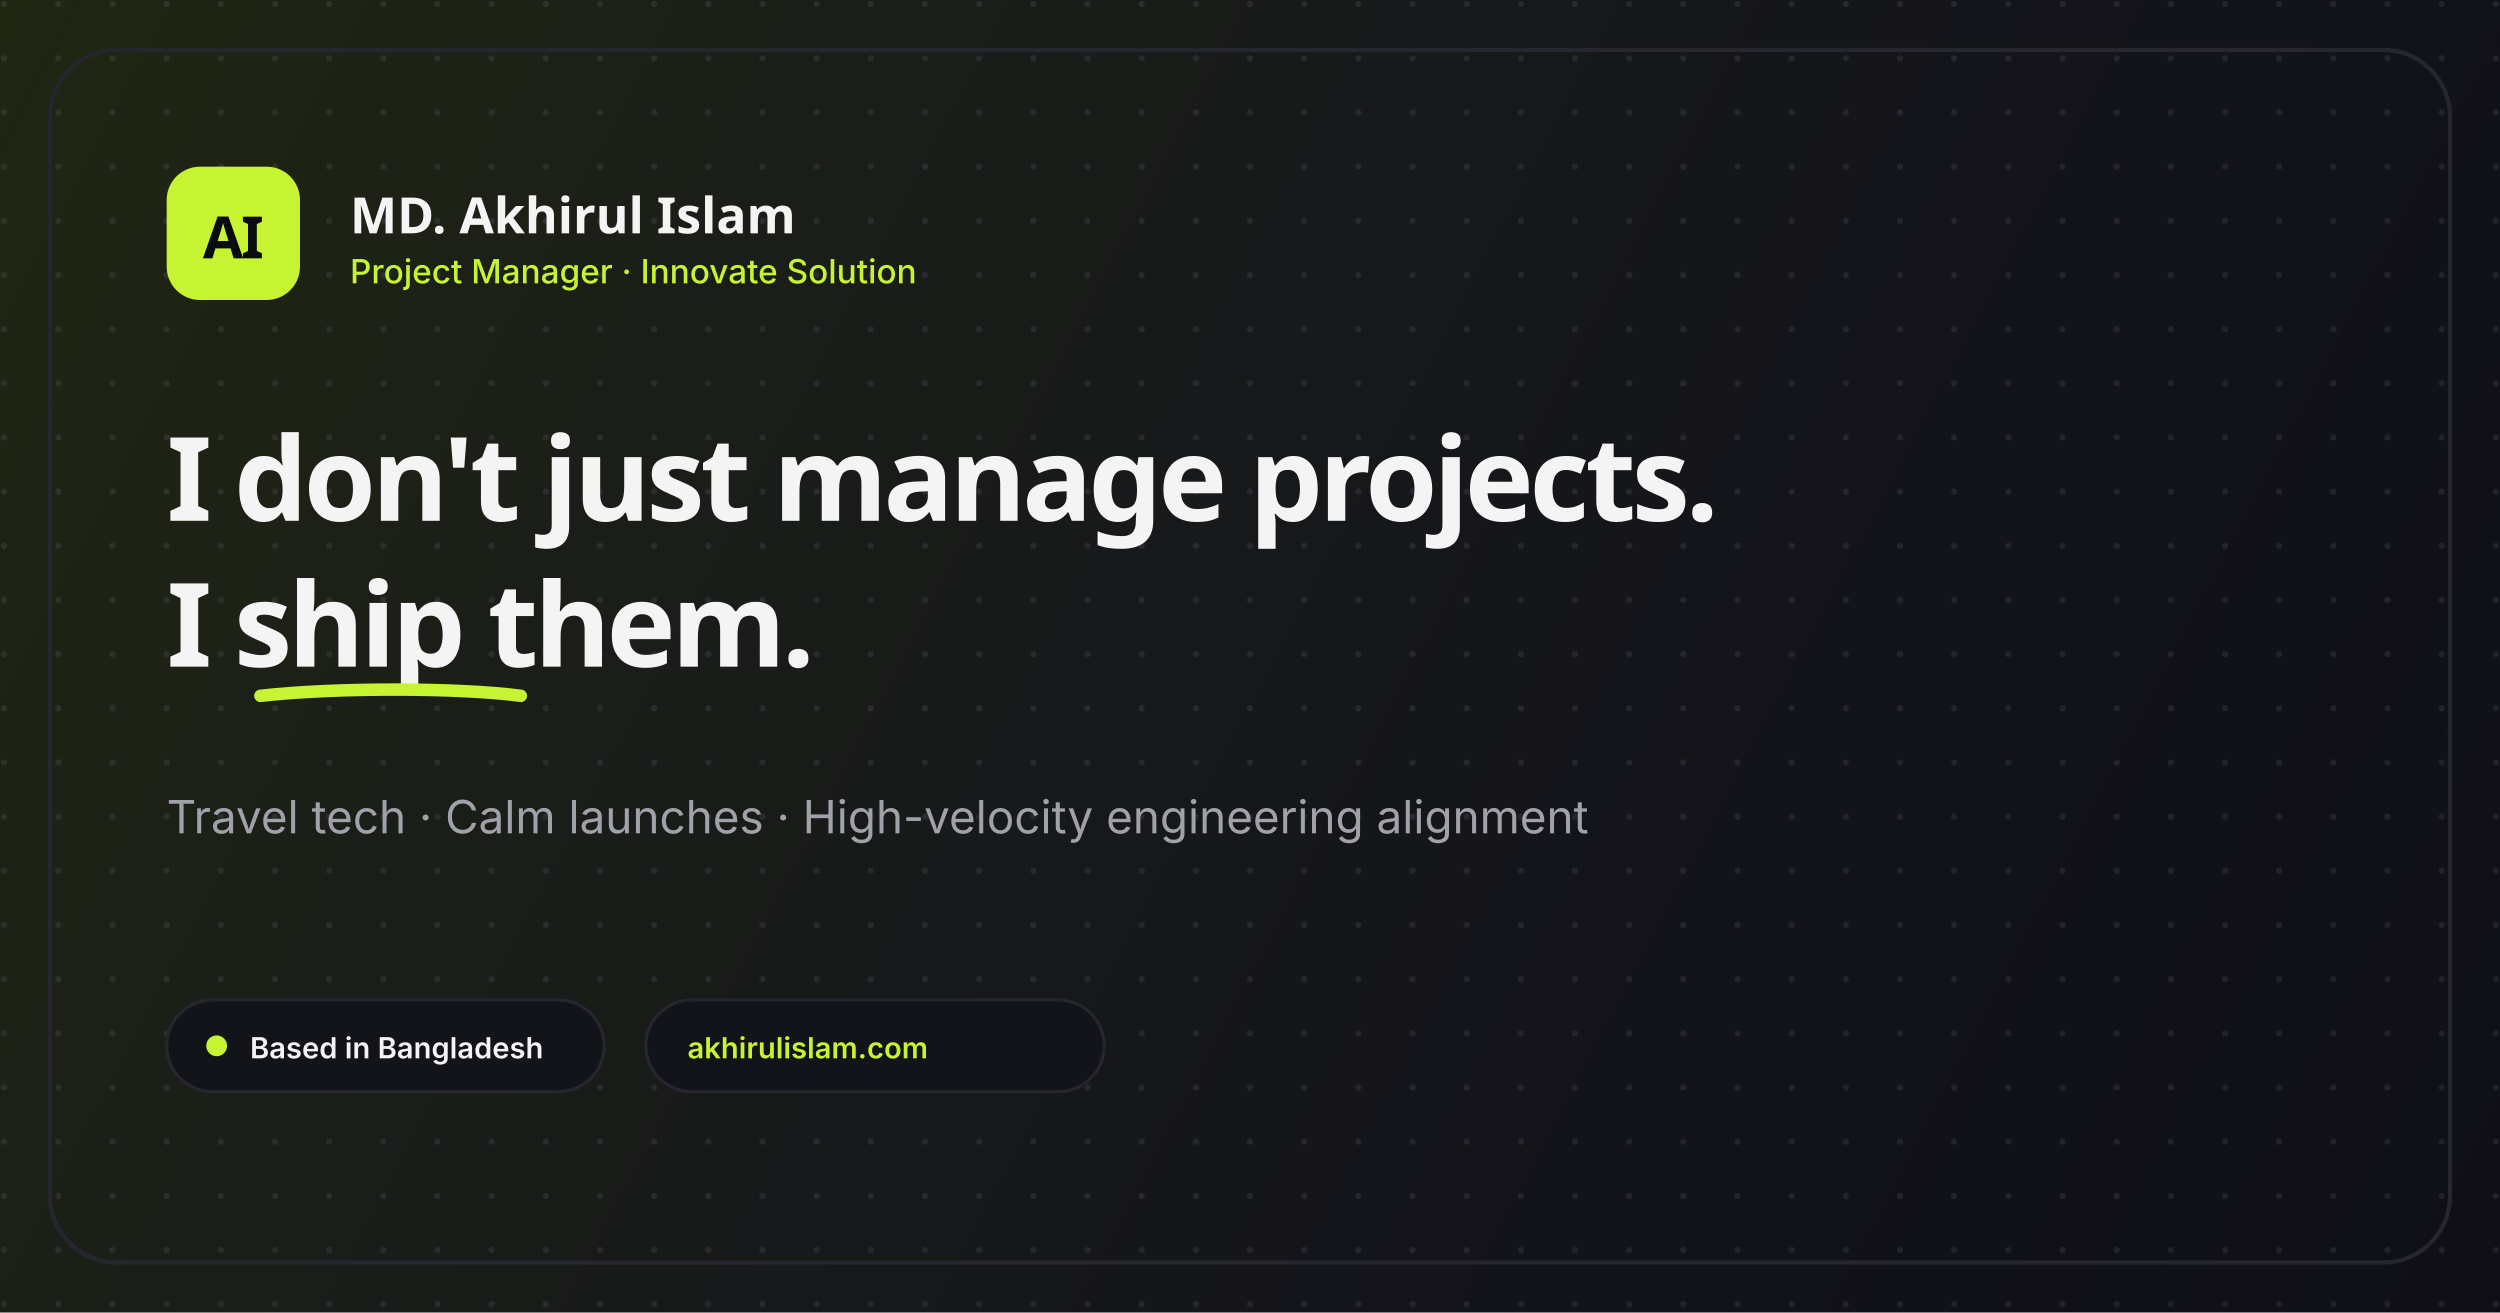
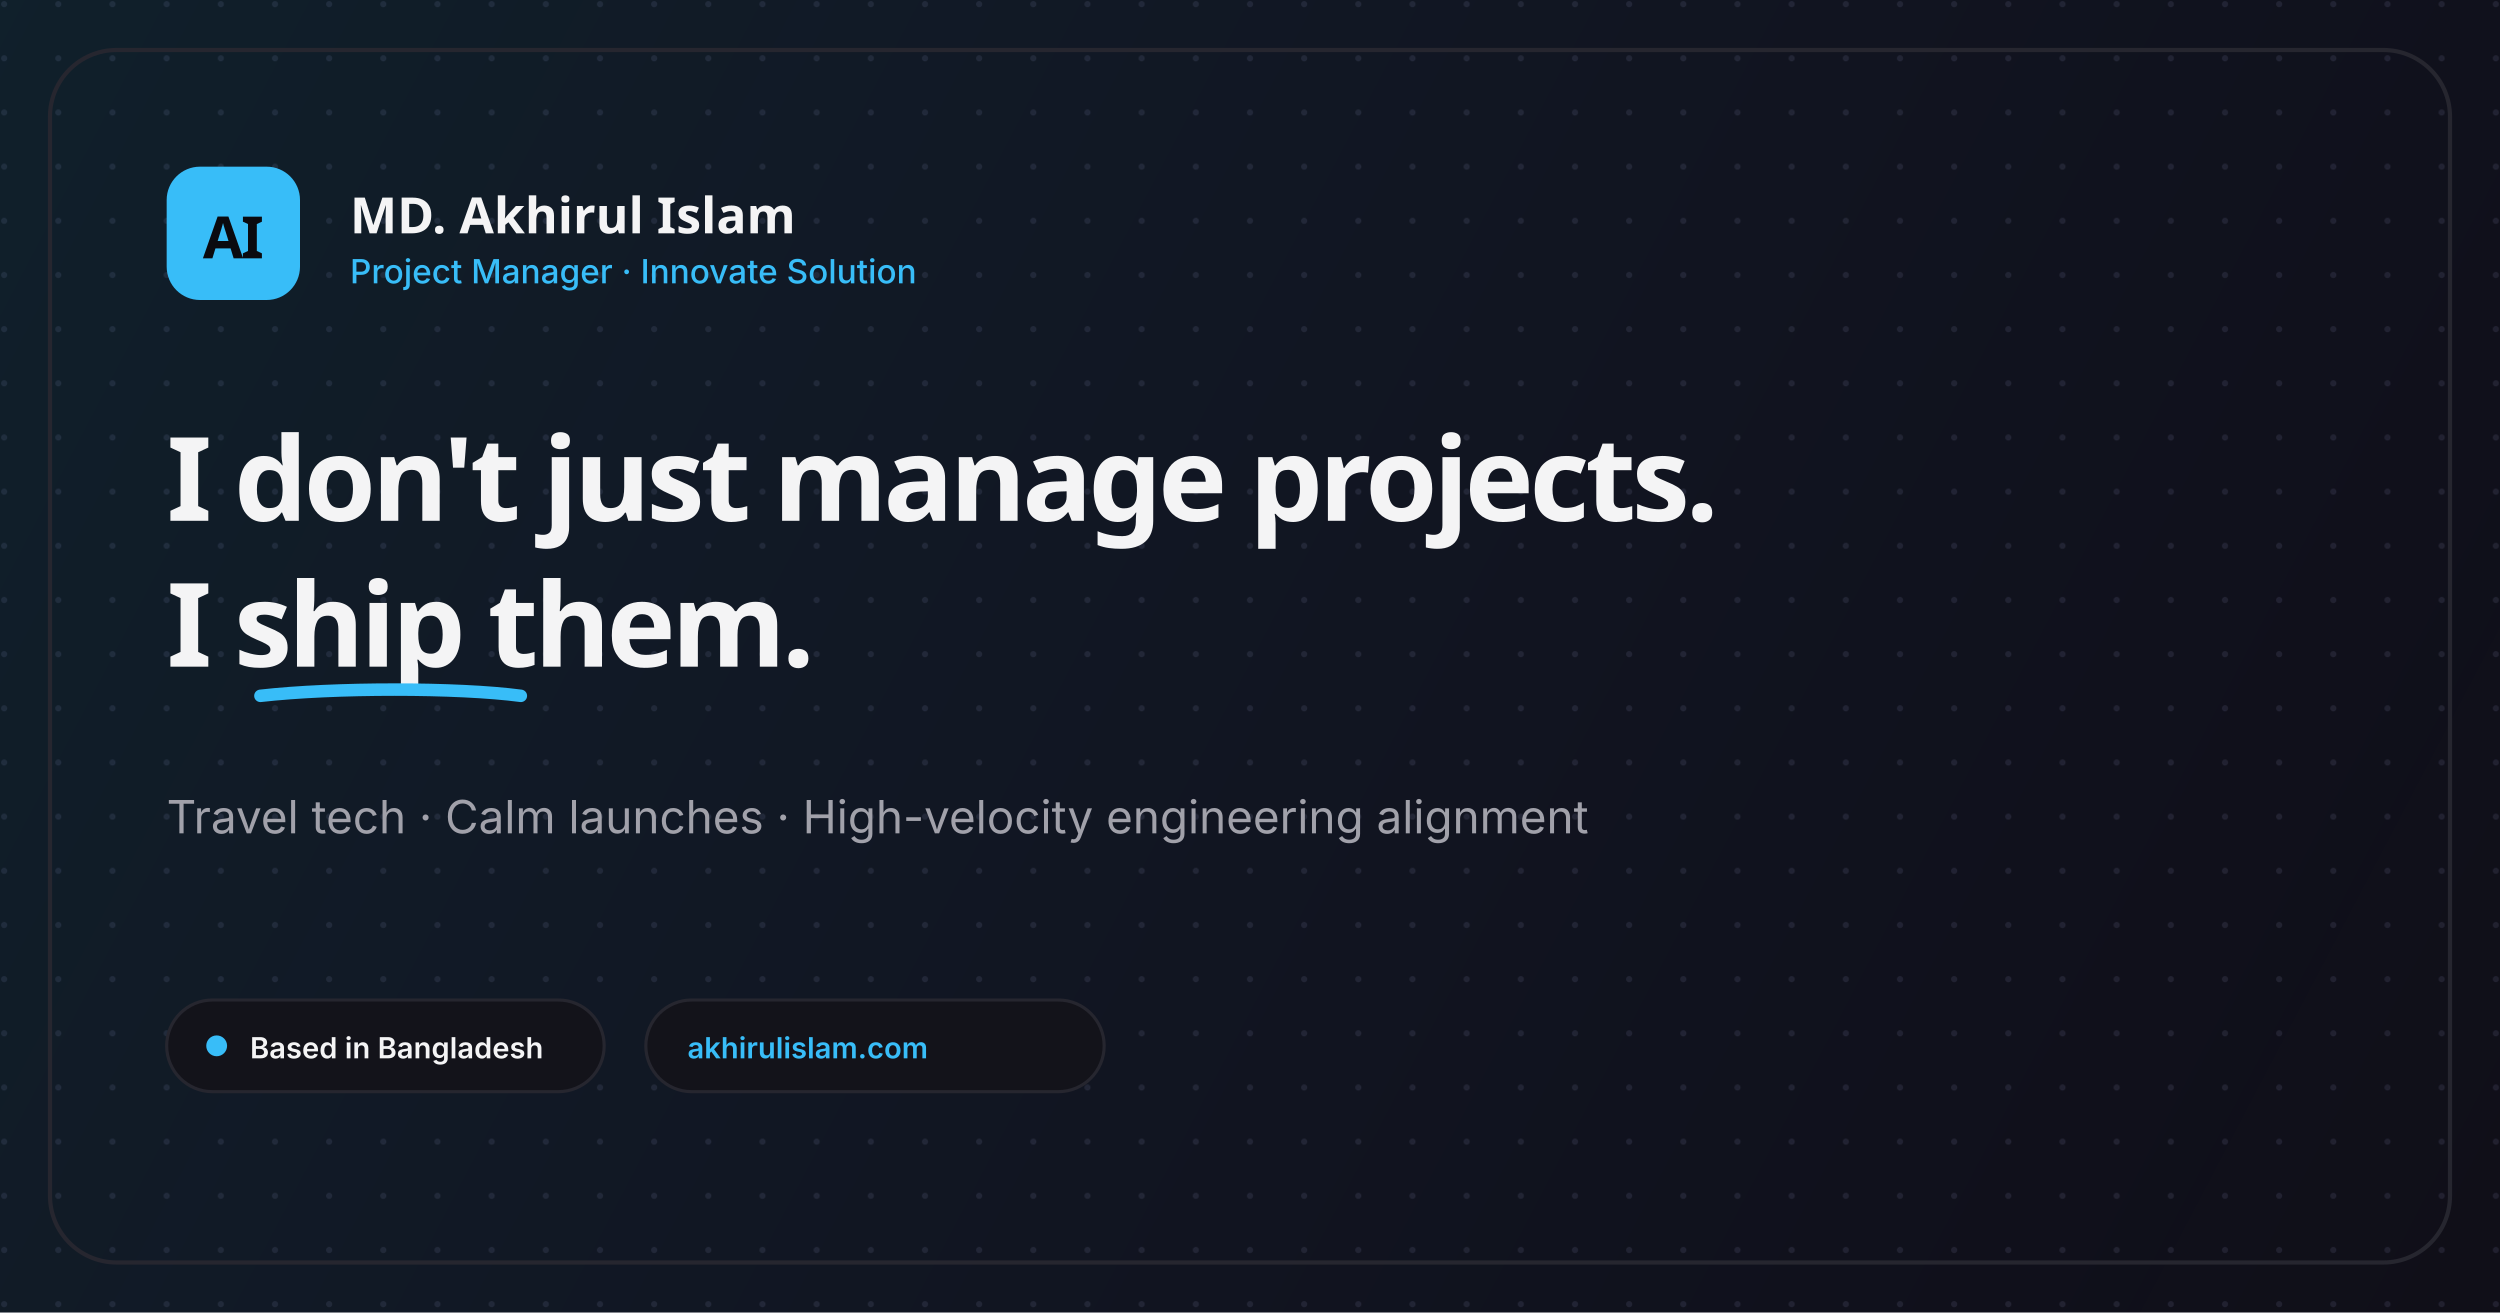
<svg xmlns="http://www.w3.org/2000/svg" width="1200" height="630" viewBox="0 0 1200 630" fill="none">
  <defs>
    <pattern id="dot-grid" width="26" height="26" patternUnits="userSpaceOnUse">
      <circle cx="2" cy="2" r="1.5" fill="#1C1C26" />
    </pattern>
    <linearGradient id="glow" x1="0" y1="0" x2="1200" y2="630" gradientUnits="userSpaceOnUse">
-       <stop offset="0%" stop-color="#C6F432" stop-opacity="0.12" />
+       <stop offset="0%" stop-color="#38BDF8" stop-opacity="0.12" />
      <stop offset="100%" stop-color="#8B7CF6" stop-opacity="0.04" />
    </linearGradient>
  </defs>
  <rect width="1200" height="630" fill="#0A0A0F" />
  <rect width="1200" height="630" fill="url(#dot-grid)" />
  <rect width="1200" height="630" fill="url(#glow)" />
  <rect x="24" y="24" width="1152" height="582" rx="32" stroke="#26262F" stroke-width="2" />
  <g transform="translate(80, 80)">
-     <rect width="64" height="64" rx="16" fill="#C6F432" />
+     <rect width="64" height="64" rx="16" fill="#38BDF8" />
    <text x="32" y="44" font-family="Space Grotesk, system-ui, sans-serif" font-size="28" font-weight="800" fill="#0A0A0F" text-anchor="middle" letter-spacing="-1">AI</text>
    <text x="88" y="32" font-family="Space Grotesk, system-ui, sans-serif" font-size="24" font-weight="700" fill="#F4F4F5">MD. Akhirul Islam</text>
-     <text x="88" y="56" font-family="Inter, system-ui, sans-serif" font-size="16" font-weight="500" fill="#C6F432">Project Manager · Innovate Solution</text>
+     <text x="88" y="56" font-family="Inter, system-ui, sans-serif" font-size="16" font-weight="500" fill="#38BDF8">Project Manager · Innovate Solution</text>
  </g>
  <text x="80" y="250" font-family="Space Grotesk, system-ui, sans-serif" font-size="56" font-weight="800" fill="#F4F4F5" letter-spacing="-2">
    I don't just manage projects.
  </text>
  <text x="80" y="320" font-family="Space Grotesk, system-ui, sans-serif" font-size="56" font-weight="800" fill="#F4F4F5" letter-spacing="-2">
    I ship them.
  </text>
-   <path d="M125 334 C160 330 220 330 250 334" stroke="#C6F432" stroke-width="6" stroke-linecap="round" />
+   <path d="M125 334 C160 330 220 330 250 334" stroke="#38BDF8" stroke-width="6" stroke-linecap="round" />
  <text x="80" y="400" font-family="Inter, system-ui, sans-serif" font-size="22" font-weight="400" fill="#A1A1AA">
    Travel tech · Calm launches · High-velocity engineering alignment
  </text>
  <g transform="translate(80, 480)">
    <rect width="210" height="44" rx="22" fill="#13131A" stroke="#26262F" stroke-width="1.5" />
-     <circle cx="24" cy="22" r="5" fill="#C6F432" />
+     <circle cx="24" cy="22" r="5" fill="#38BDF8" />
    <text x="40" y="28" font-family="Inter, system-ui, sans-serif" font-size="14" font-weight="600" fill="#F4F4F5">Based in Bangladesh</text>
    <rect x="230" width="220" height="44" rx="22" fill="#13131A" stroke="#26262F" stroke-width="1.5" />
-     <text x="250" y="28" font-family="Inter, system-ui, sans-serif" font-size="14" font-weight="600" fill="#C6F432">akhirulislam.com</text>
+     <text x="250" y="28" font-family="Inter, system-ui, sans-serif" font-size="14" font-weight="600" fill="#38BDF8">akhirulislam.com</text>
  </g>
</svg>
